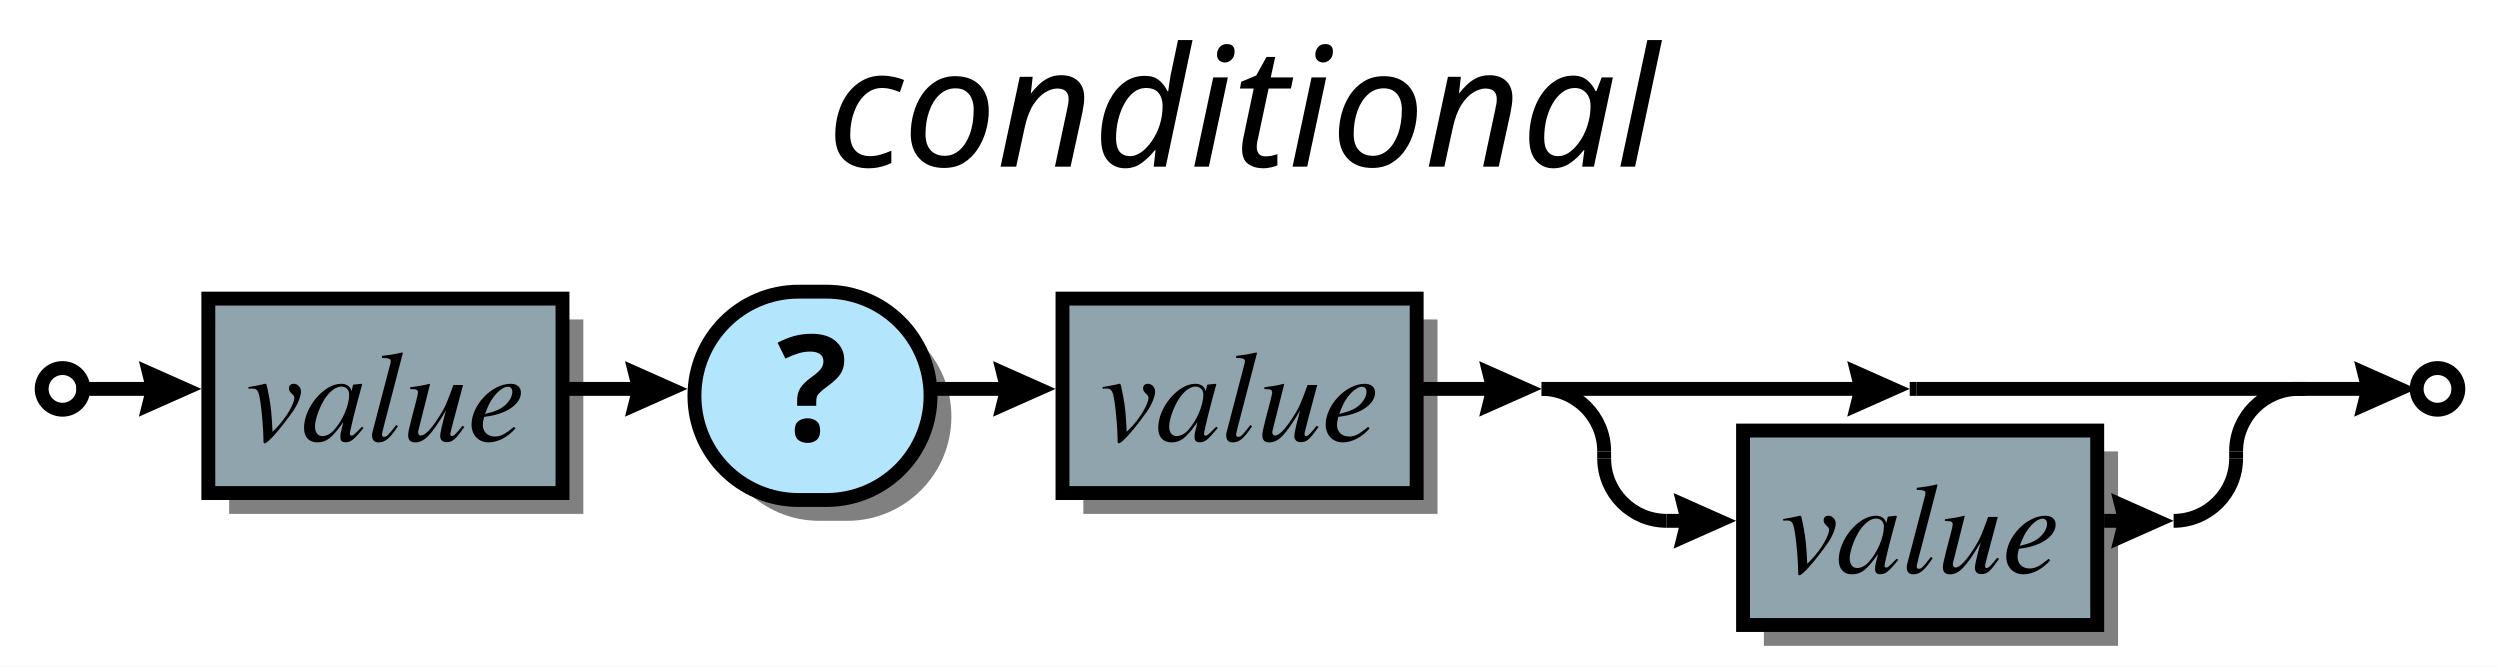
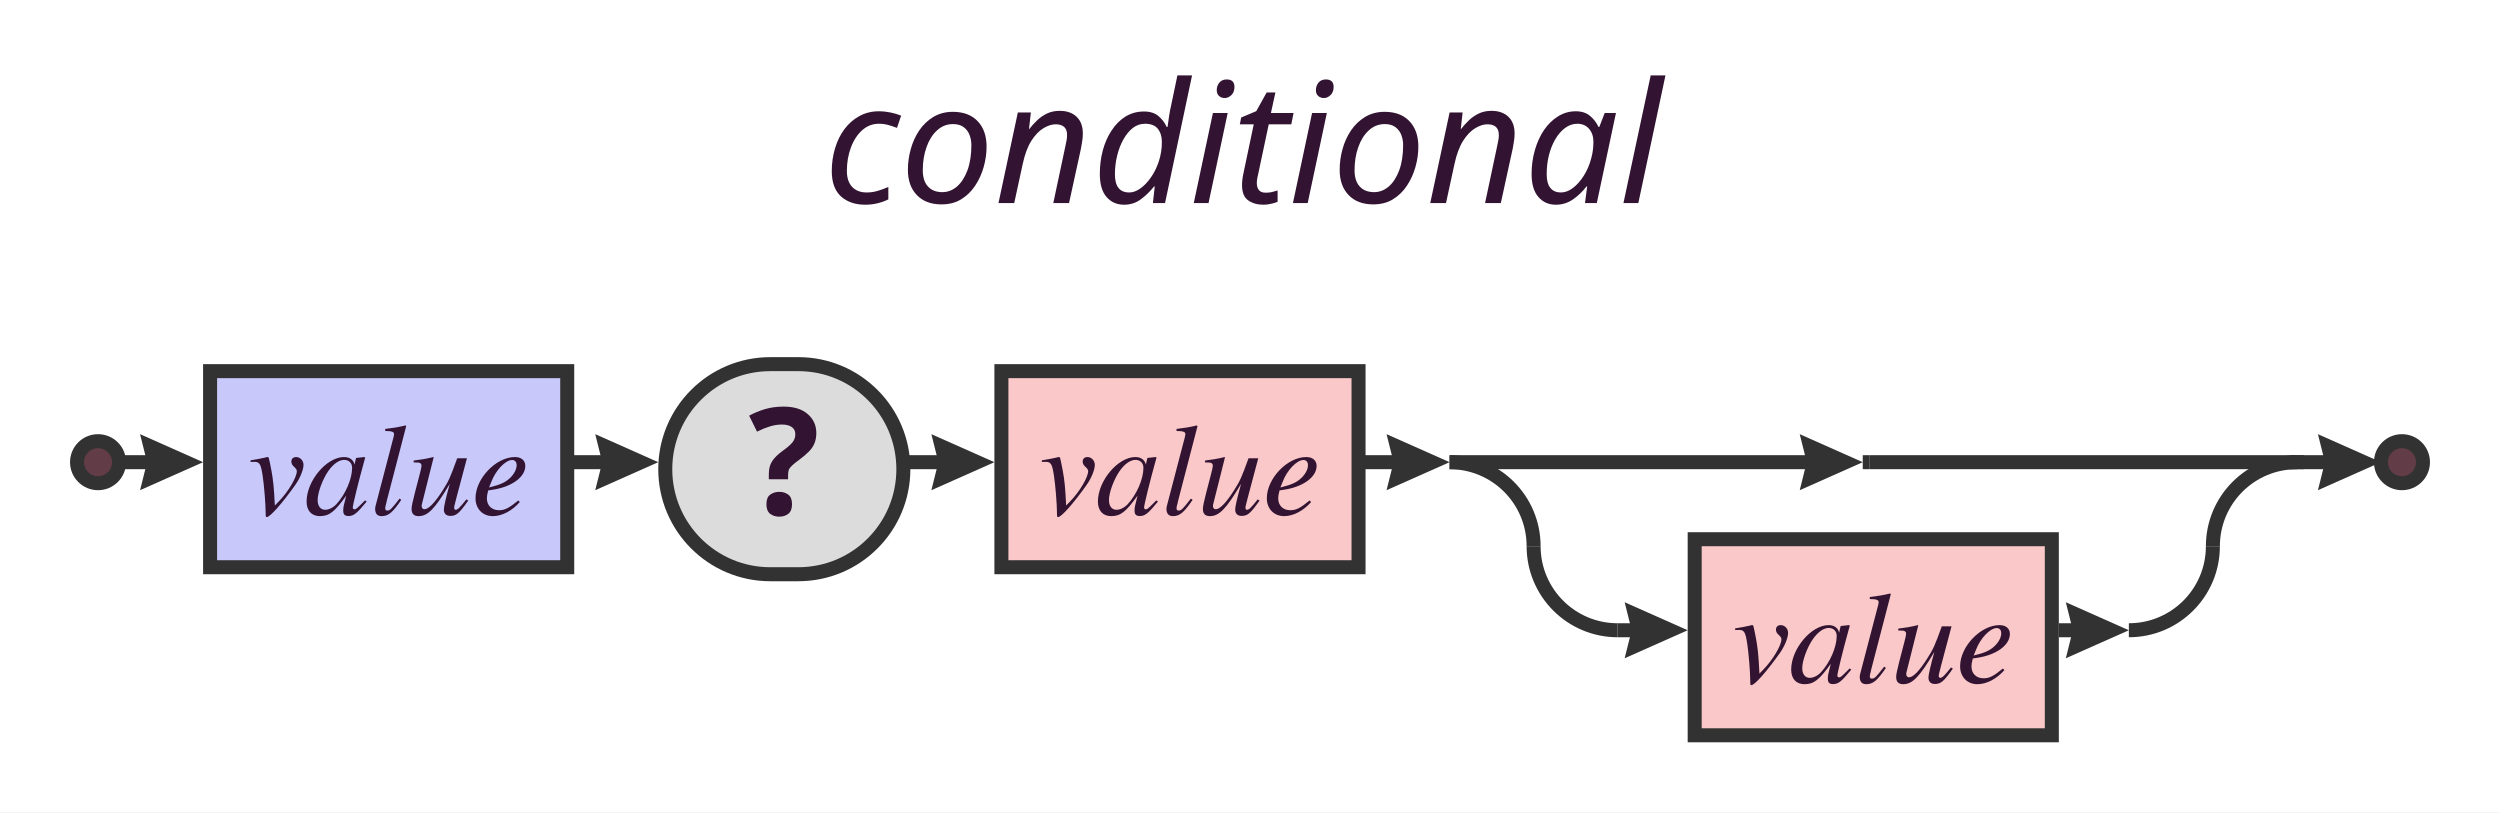
- <svg xmlns="http://www.w3.org/2000/svg" xml:space="preserve" width="360" height="96" version="1.1">
+ <svg xmlns="http://www.w3.org/2000/svg" xml:space="preserve" width="357" height="116" version="1.1">
  <style type="text/css">

- .box_font {fill:#000000; text-anchor:middle;
+ .hash_font {fill:#321432; text-anchor:middle;
    font-family:Times; font-size:14pt; font-weight:normal; font-style:italic;}
- .charclass_font {fill:#000000; text-anchor:middle;
+ .definitive_font {fill:#321432; text-anchor:middle;
+     font-family:Times; font-size:14pt; font-weight:normal; font-style:italic;}
+ .title_font {fill:#321432; text-anchor:middle;
+     font-family:Sans; font-size:18pt; font-weight:normal; font-style:italic;}
+ .non-terminal_font {fill:#321432; text-anchor:middle;
+     font-family:Times; font-size:14pt; font-weight:normal; font-style:italic;}
+ .negative_font {fill:#321432; text-anchor:middle;
+     font-family:Times; font-size:14pt; font-weight:normal; font-style:italic;}
+ .charclass_font {fill:#321432; text-anchor:middle;
    font-family:Sans; font-size:16pt; font-weight:bold; font-style:normal;}
- .title_font {fill:#000000; text-anchor:middle;
-     font-family:Sans; font-size:18pt; font-weight:normal; font-style:italic;}
- .bubble_font {fill:#000000; text-anchor:middle;
-     font-family:Sans; font-size:14pt; font-weight:bold; font-style:normal;}
- .token_font {fill:#000000; text-anchor:middle;
+ .space_font {fill:#321432; text-anchor:middle;
+     font-family:Sans; font-size:3pt; font-weight:normal; font-style:normal;}
+ .token_font {fill:#321432; text-anchor:middle;
    font-family:Sans; font-size:16pt; font-weight:bold; font-style:normal;}
.label {fill:#000;
  text-anchor:middle;
  font-size:16pt; font-weight:bold; font-family:Sans;}
.link {fill: #0D47A1;}
.link:hover {fill: #0D47A1; text-decoration:underline;}
.link:visited {fill: #4A148C;}

</style>
  <defs>
    <marker id="arrow" markerWidth="5" markerHeight="4" refX="2.5" refY="2" orient="auto" markerUnits="strokeWidth">
-       <path d="M0,0 L0.5,2 L0,4 L4.5,2 z" fill="#000000" />
+       <path d="M0,0 L0.5,2 L0,4 L4.5,2 z" fill="#323232" />
    </marker>
  </defs>
  <rect width="100%" height="100%" fill="white" />
-   <rect x="33.0" y="46.0" width="51.0" height="28.0" stroke="none" fill-opacity="0.498" fill="#000000" />
-   <path d="M118.0,75.0 A15.0,15.0 0 0,1 118.0,45.0 H122.0 A15.0,15.0 0 0,1 122.0,75.0 z" stroke="none" fill-opacity="0.498" fill="#000000" />
-   <rect x="156.0" y="46.0" width="51.0" height="28.0" stroke="none" fill-opacity="0.498" fill="#000000" />
-   <rect x="254.0" y="65.0" width="51.0" height="28.0" stroke="none" fill-opacity="0.498" fill="#000000" />
-   <circle cx="9" cy="56.0" r="3" stroke="#000000" stroke-width="2" fill="#FFFFFF" />
-   <rect x="30.0" y="43.0" width="51.0" height="28.0" stroke="#000000" stroke-width="2" fill="#90A4AE" />
-   <text class="box_font" x="55.5" y="63.5">value</text>
-   <path d="M115.0,72.0 A15.0,15.0 0 0,1 115.0,42.0 H119.0 A15.0,15.0 0 0,1 119.0,72.0 z" stroke="#000000" stroke-width="2" fill="#B3E5FC" />
-   <text class="token_font" x="117.0" y="63.5">?</text>
-   <line x1="81.0" y1="56.0" x2="95.0" y2="56.0" stroke="#000000" stroke-width="2" marker-end="url(#arrow)" />
-   <rect x="153.0" y="43.0" width="51.0" height="28.0" stroke="#000000" stroke-width="2" fill="#90A4AE" />
-   <text class="box_font" x="178.5" y="63.5">value</text>
-   <line x1="134.0" y1="56.0" x2="148.0" y2="56.0" stroke="#000000" stroke-width="2" marker-end="url(#arrow)" />
-   <line x1="275.0" y1="56.0" x2="276.0" y2="56.0" stroke="#000000" stroke-width="2" />
-   <rect x="251.0" y="62.0" width="51.0" height="28.0" stroke="#000000" stroke-width="2" fill="#90A4AE" />
-   <text class="box_font" x="276.5" y="82.5">value</text>
-   <line x1="222.0" y1="56.0" x2="271.0" y2="56.0" stroke="#000000" stroke-width="2" marker-end="url(#arrow)" />
-   <line x1="276.0" y1="56.0" x2="332.0" y2="56.0" stroke="#000000" stroke-width="2" />
-   <path d="M231.0,65.0 A9.0,9.0 0 0,0 222.0,56.0" stroke="#000000" stroke-width="2" fill="none" />
-   <line x1="240.0" y1="75.0" x2="246.0" y2="75.0" stroke="#000000" stroke-width="2" marker-end="url(#arrow)" />
-   <line x1="303.0" y1="75.0" x2="309.0" y2="75.0" stroke="#000000" stroke-width="2" marker-end="url(#arrow)" />
-   <path d="M231.0,66.0 A9.0,9.0 0 0,0 240.0,75.0" stroke="#000000" stroke-width="2" fill="none" />
-   <path d="M313.0,75.0 A9.0,9.0 0 0,0 322.0,66.0" stroke="#000000" stroke-width="2" fill="none" />
-   <path d="M331.0,56.0 A9.0,9.0 0 0,0 322.0,65.0" stroke="#000000" stroke-width="2" fill="none" />
-   <line x1="231.0" y1="66.0" x2="231.0" y2="65.0" stroke="#000000" stroke-width="2" />
-   <line x1="322.0" y1="66.0" x2="322.0" y2="65.0" stroke="#000000" stroke-width="2" />
-   <line x1="204.0" y1="56.0" x2="218.0" y2="56.0" stroke="#000000" stroke-width="2" marker-end="url(#arrow)" />
-   <line x1="11" y1="56.0" x2="25.0" y2="56.0" stroke="#000000" stroke-width="2" marker-end="url(#arrow)" />
-   <circle cx="351.0" cy="56.0" r="3.0" stroke="#000000" stroke-width="2" fill="#FFFFFF" />
-   <line x1="330.0" y1="56.0" x2="344.0" y2="56.0" stroke="#000000" stroke-width="2" marker-end="url(#arrow)" />
-   <text class="title_font" x="179.0" y="24.0">conditional</text>
+   <circle cx="14" cy="66.0" r="3" stroke="#323232" stroke-width="2" fill="#623C47" />
+   <rect x="30.0" y="53.0" width="51.0" height="28.0" stroke="#323232" stroke-width="2" fill="#C8C8FA" />
+   <text class="negative_font" x="55.5" y="73.5">value</text>
+   <path d="M110.0,82.0 A15.0,15.0 0 0,1 110.0,52.0 H114.0 A15.0,15.0 0 0,1 114.0,82.0 z" stroke="#323232" stroke-width="2" fill="#DCDCDC" />
+   <text class="token_font" x="112.0" y="73.5">?</text>
+   <line x1="81.0" y1="66.0" x2="90.0" y2="66.0" stroke="#323232" stroke-width="2" marker-end="url(#arrow)" />
+   <rect x="143.0" y="53.0" width="51.0" height="28.0" stroke="#323232" stroke-width="2" fill="#FAC8C8" />
+   <text class="definitive_font" x="168.5" y="73.5">value</text>
+   <line x1="129.0" y1="66.0" x2="138.0" y2="66.0" stroke="#323232" stroke-width="2" marker-end="url(#arrow)" />
+   <line x1="266.0" y1="66.0" x2="267.0" y2="66.0" stroke="#323232" stroke-width="2" />
+   <rect x="242.0" y="77.0" width="51.0" height="28.0" stroke="#323232" stroke-width="2" fill="#FAC8C8" />
+   <text class="definitive_font" x="267.5" y="97.5">value</text>
+   <line x1="207.0" y1="66.0" x2="262.0" y2="66.0" stroke="#323232" stroke-width="2" marker-end="url(#arrow)" />
+   <line x1="267.0" y1="66.0" x2="329.0" y2="66.0" stroke="#323232" stroke-width="2" />
+   <path d="M219.0,78.0 A12.0,12.0 0 0,0 207.0,66.0" stroke="#323232" stroke-width="2" fill="none" />
+   <line x1="231.0" y1="90.0" x2="237.0" y2="90.0" stroke="#323232" stroke-width="2" marker-end="url(#arrow)" />
+   <line x1="294.0" y1="90.0" x2="300.0" y2="90.0" stroke="#323232" stroke-width="2" marker-end="url(#arrow)" />
+   <path d="M219.0,78.0 A12.0,12.0 0 0,0 231.0,90.0" stroke="#323232" stroke-width="2" fill="none" />
+   <path d="M304.0,90.0 A12.0,12.0 0 0,0 316.0,78.0" stroke="#323232" stroke-width="2" fill="none" />
+   <path d="M328.0,66.0 A12.0,12.0 0 0,0 316.0,78.0" stroke="#323232" stroke-width="2" fill="none" />
+   <line x1="219.0" y1="78.0" x2="219.0" y2="78.0" stroke="#323232" stroke-width="2" />
+   <line x1="316.0" y1="78.0" x2="316.0" y2="78.0" stroke="#323232" stroke-width="2" />
+   <line x1="194.0" y1="66.0" x2="203.0" y2="66.0" stroke="#323232" stroke-width="2" marker-end="url(#arrow)" />
+   <line x1="16" y1="66.0" x2="25.0" y2="66.0" stroke="#323232" stroke-width="2" marker-end="url(#arrow)" />
+   <circle cx="343.0" cy="66.0" r="3.0" stroke="#323232" stroke-width="2" fill="#623C47" />
+   <line x1="327.0" y1="66.0" x2="336.0" y2="66.0" stroke="#323232" stroke-width="2" marker-end="url(#arrow)" />
+   <text class="title_font" x="177.5" y="29.0">conditional</text>
</svg>
